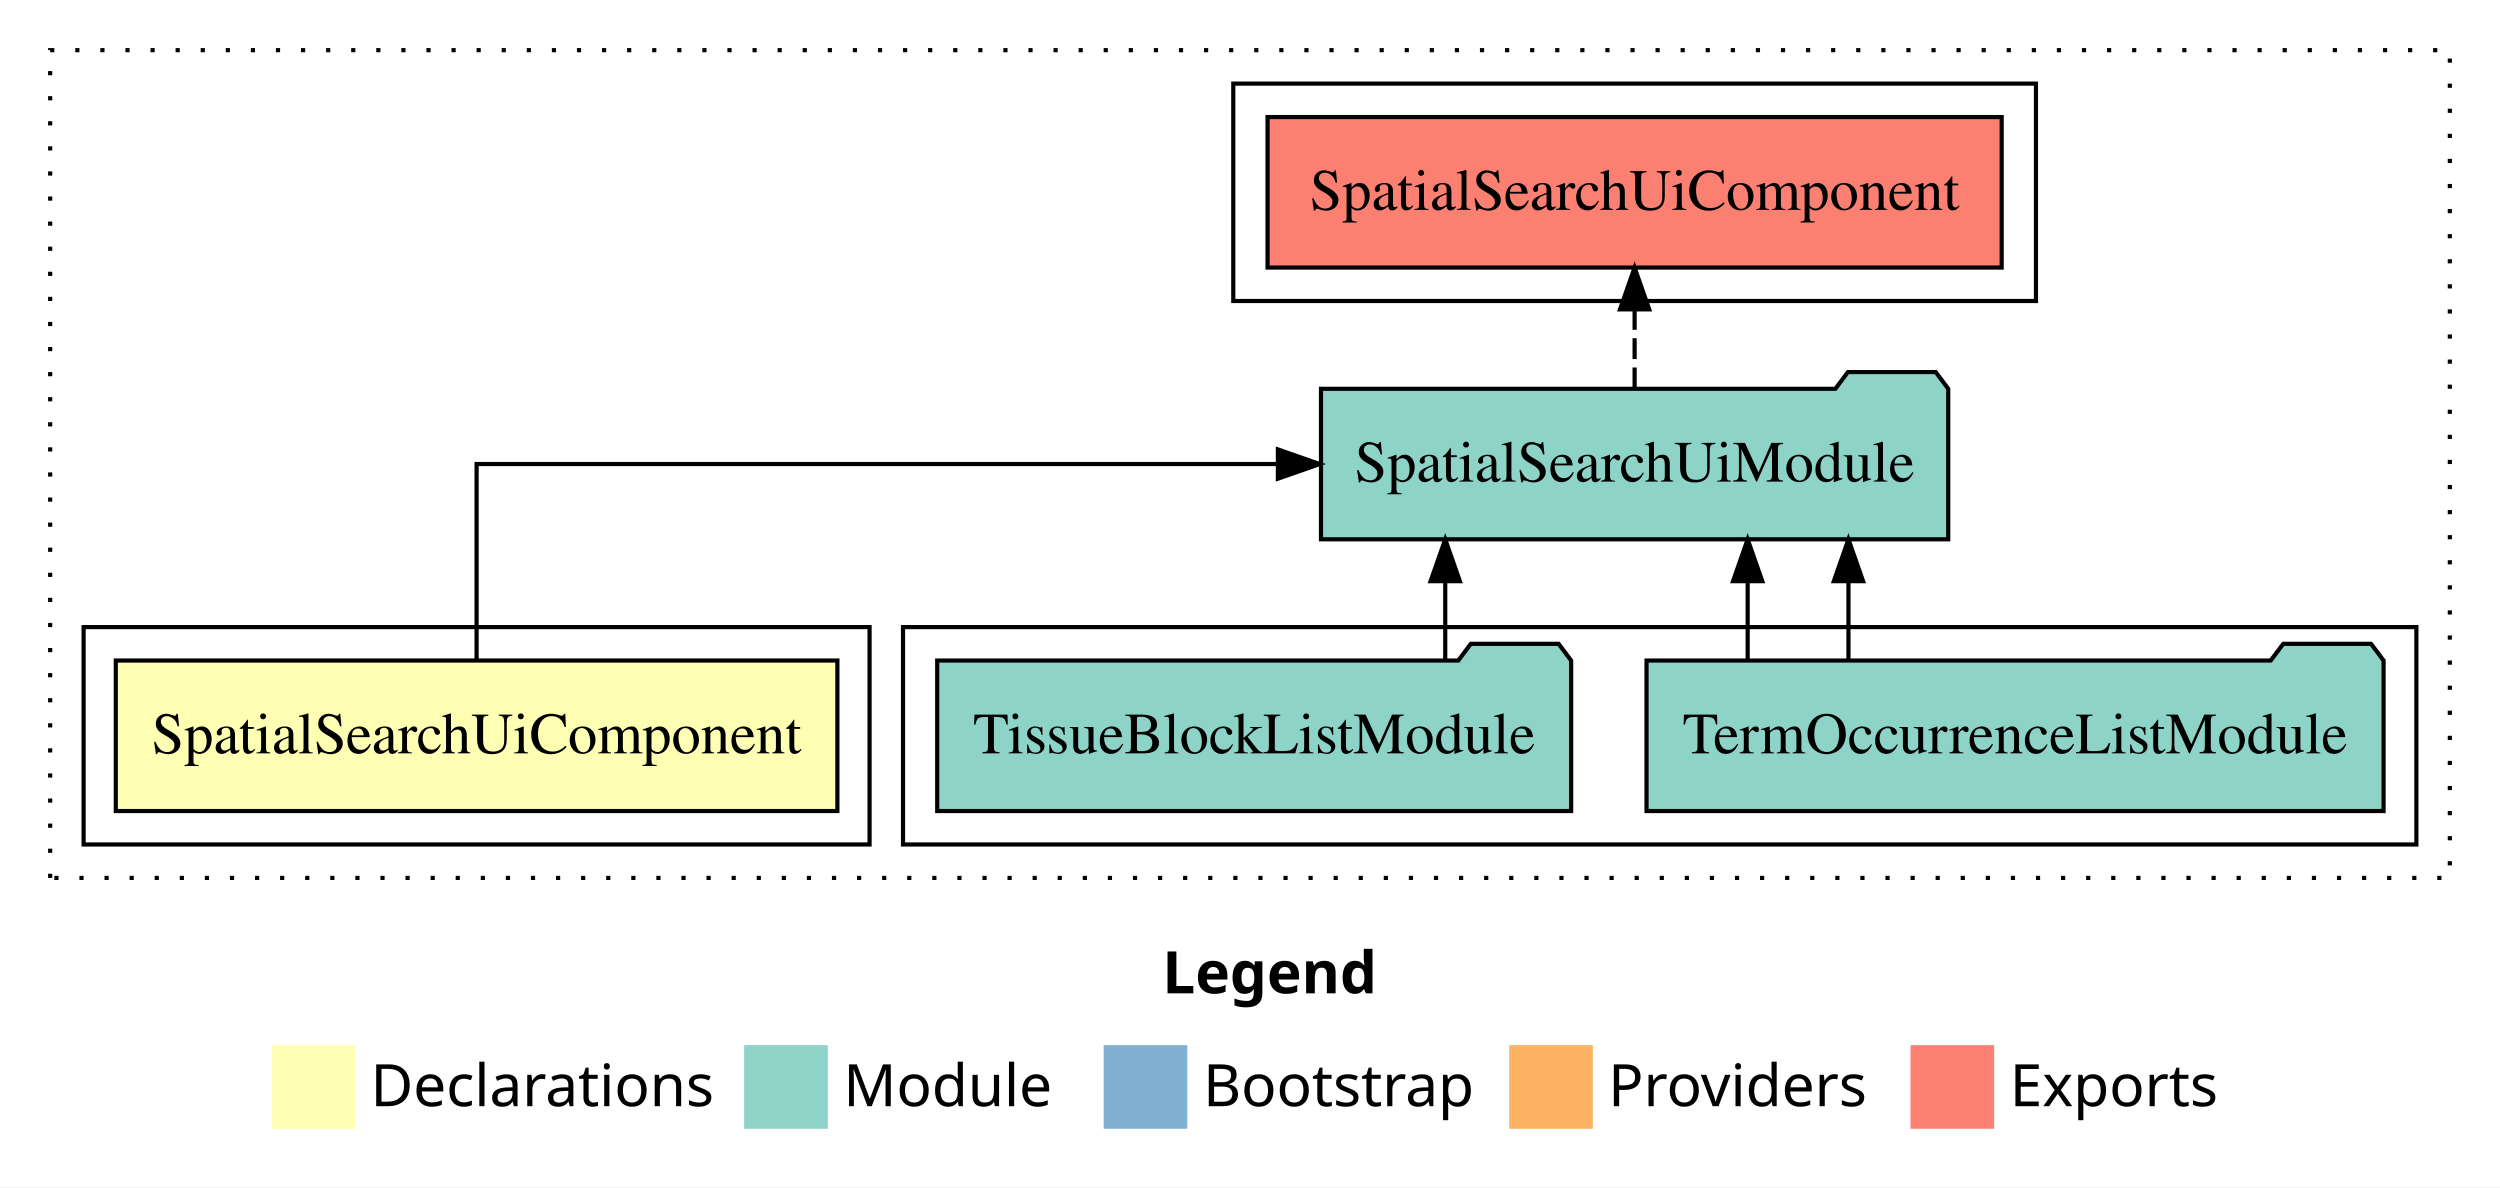
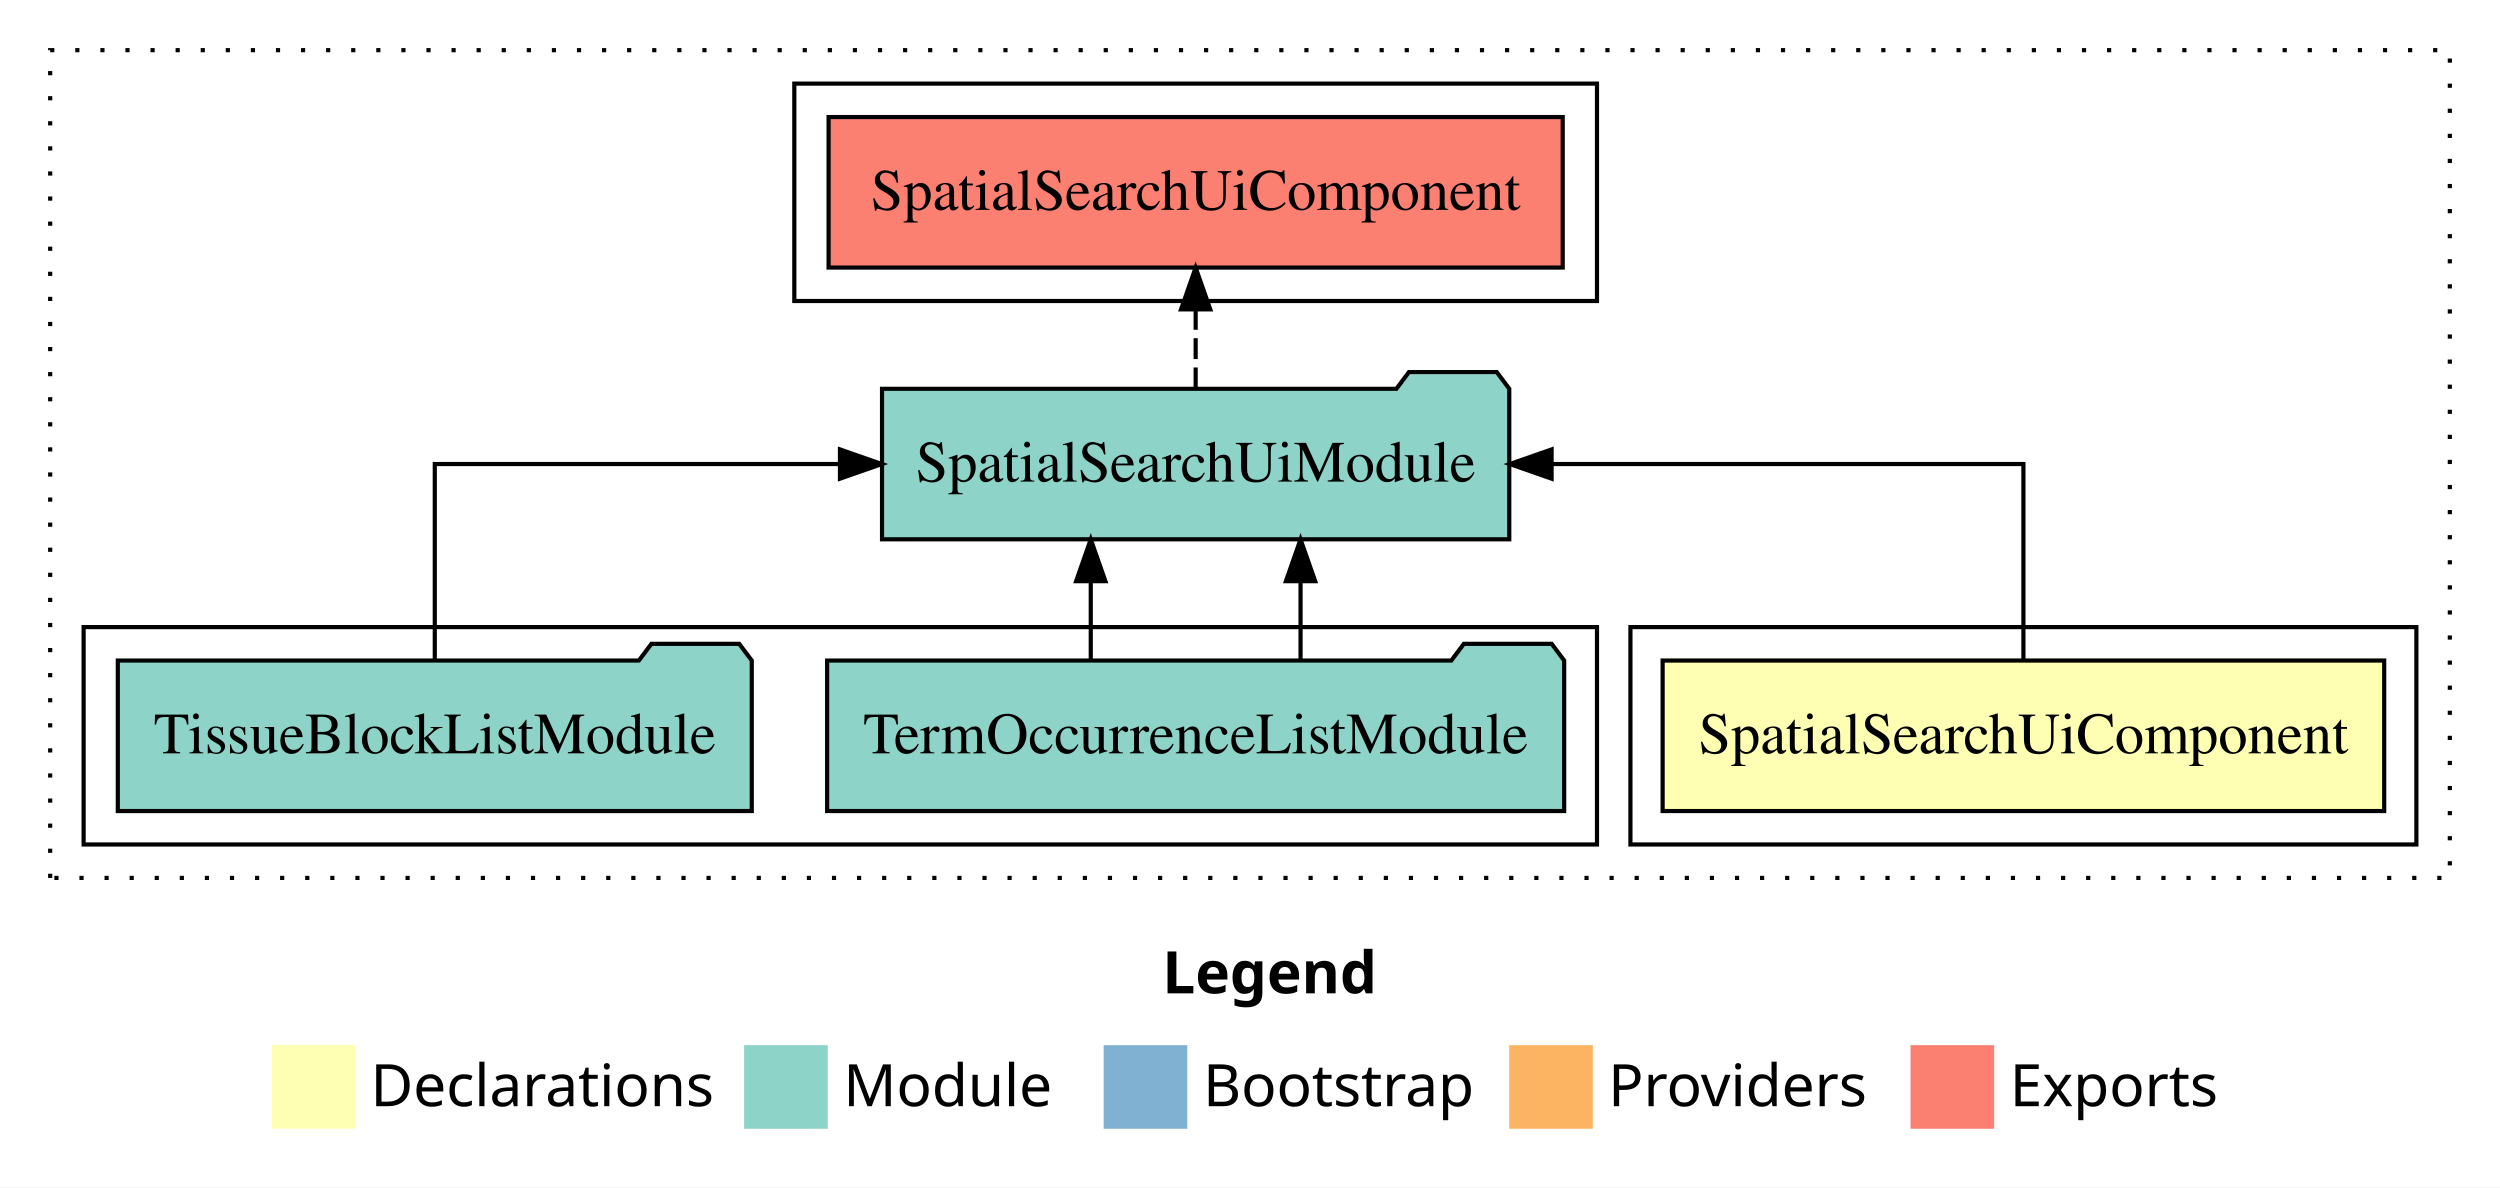
<svg xmlns="http://www.w3.org/2000/svg" width="598pt" height="284pt" viewBox="0.00 0.00 598.00 284.00">
  <g id="graph0" class="graph" transform="scale(1 1) rotate(0) translate(4 280)">
    <polygon fill="white" stroke="transparent" points="-4,4 -4,-280 594,-280 594,4 -4,4" />
    <text text-anchor="start" x="274.01" y="-42.4" font-family="Times-12" font-weight="bold" font-size="14.00">Legend</text>
    <polygon fill="#ffffb3" stroke="transparent" points="61,-10 61,-30 81,-30 81,-10 61,-10" />
    <text text-anchor="start" x="84.63" y="-15.4" font-family="Times-12" font-size="14.00">  Declarations</text>
    <polygon fill="#8dd3c7" stroke="transparent" points="174,-10 174,-30 194,-30 194,-10 174,-10" />
    <text text-anchor="start" x="197.73" y="-15.4" font-family="Times-12" font-size="14.00">  Module</text>
    <polygon fill="#80b1d3" stroke="transparent" points="260,-10 260,-30 280,-30 280,-10 260,-10" />
    <text text-anchor="start" x="283.78" y="-15.4" font-family="Times-12" font-size="14.00">  Bootstrap</text>
    <polygon fill="#fdb462" stroke="transparent" points="357,-10 357,-30 377,-30 377,-10 357,-10" />
    <text text-anchor="start" x="380.67" y="-15.4" font-family="Times-12" font-size="14.00">  Providers</text>
    <polygon fill="#fb8072" stroke="transparent" points="453,-10 453,-30 473,-30 473,-10 453,-10" />
    <text text-anchor="start" x="476.73" y="-15.4" font-family="Times-12" font-size="14.00">  Exports</text>
    <g id="clust1" class="cluster">
      <polygon fill="none" stroke="black" stroke-dasharray="1,5" points="8,-70 8,-268 582,-268 582,-70 8,-70" />
    </g>
+     <g id="clust2" class="cluster">
+       <polygon fill="none" stroke="black" points="386,-78 386,-130 574,-130 574,-78 386,-78" />
+     </g>
    <g id="clust4" class="cluster">
-       <polygon fill="none" stroke="black" points="212,-78 212,-130 574,-130 574,-78 212,-78" />
+       <polygon fill="none" stroke="black" points="16,-78 16,-130 378,-130 378,-78 16,-78" />
    </g>
    <g id="clust5" class="cluster">
-       <polygon fill="none" stroke="black" points="291,-208 291,-260 483,-260 483,-208 291,-208" />
-     </g>
-     <g id="clust2" class="cluster">
-       <polygon fill="none" stroke="black" points="16,-78 16,-130 204,-130 204,-78 16,-78" />
+       <polygon fill="none" stroke="black" points="186,-208 186,-260 378,-260 378,-208 186,-208" />
    </g>
    <g id="node1" class="node">
-       <polygon fill="#ffffb3" stroke="black" points="196.3,-122 23.7,-122 23.7,-86 196.3,-86 196.3,-122" />
-       <text text-anchor="middle" x="110" y="-99.8" font-family="Times,serif" font-size="14.00">SpatialSearchUiComponent</text>
+       <polygon fill="#ffffb3" stroke="black" points="566.3,-122 393.7,-122 393.7,-86 566.3,-86 566.3,-122" />
+       <text text-anchor="middle" x="480" y="-99.8" font-family="Times,serif" font-size="14.00">SpatialSearchUiComponent</text>
    </g>
    <g id="node2" class="node">
-       <polygon fill="#8dd3c7" stroke="black" points="462.02,-187 459.02,-191 438.02,-191 435.02,-187 311.98,-187 311.98,-151 462.02,-151 462.02,-187" />
-       <text text-anchor="middle" x="387" y="-164.8" font-family="Times,serif" font-size="14.00">SpatialSearchUiModule</text>
+       <polygon fill="#8dd3c7" stroke="black" points="357.02,-187 354.02,-191 333.02,-191 330.02,-187 206.98,-187 206.98,-151 357.02,-151 357.02,-187" />
+       <text text-anchor="middle" x="282" y="-164.8" font-family="Times,serif" font-size="14.00">SpatialSearchUiModule</text>
    </g>
    <g id="edge1" class="edge">
-       <path fill="none" stroke="black" d="M110,-122.11C110,-141.34 110,-169 110,-169 110,-169 301.67,-169 301.67,-169" />
-       <polygon fill="black" stroke="black" points="301.67,-172.5 311.67,-169 301.67,-165.5 301.67,-172.5" />
+       <path fill="none" stroke="black" d="M480,-122.11C480,-141.34 480,-169 480,-169 480,-169 367.14,-169 367.14,-169" />
+       <polygon fill="black" stroke="black" points="367.14,-165.5 357.14,-169 367.14,-172.5 367.14,-165.5" />
    </g>
    <g id="node5" class="node">
-       <polygon fill="#fb8072" stroke="black" points="474.8,-252 299.2,-252 299.2,-216 474.8,-216 474.8,-252" />
-       <text text-anchor="middle" x="387" y="-229.8" font-family="Times,serif" font-size="14.00">SpatialSearchUiComponent </text>
+       <polygon fill="#fb8072" stroke="black" points="369.8,-252 194.2,-252 194.2,-216 369.8,-216 369.8,-252" />
+       <text text-anchor="middle" x="282" y="-229.8" font-family="Times,serif" font-size="14.00">SpatialSearchUiComponent </text>
    </g>
    <g id="edge5" class="edge">
-       <path fill="none" stroke="black" stroke-dasharray="5,2" d="M387,-187.11C387,-187.11 387,-205.99 387,-205.99" />
-       <polygon fill="black" stroke="black" points="383.5,-205.99 387,-215.99 390.5,-205.99 383.5,-205.99" />
+       <path fill="none" stroke="black" stroke-dasharray="5,2" d="M282,-187.11C282,-187.11 282,-205.99 282,-205.99" />
+       <polygon fill="black" stroke="black" points="278.5,-205.99 282,-215.99 285.5,-205.99 278.5,-205.99" />
    </g>
    <g id="node3" class="node">
-       <polygon fill="#8dd3c7" stroke="black" points="566.15,-122 563.15,-126 542.15,-126 539.15,-122 389.85,-122 389.85,-86 566.15,-86 566.15,-122" />
-       <text text-anchor="middle" x="478" y="-99.8" font-family="Times,serif" font-size="14.00">TermOccurrenceListModule</text>
+       <polygon fill="#8dd3c7" stroke="black" points="370.15,-122 367.15,-126 346.15,-126 343.15,-122 193.85,-122 193.85,-86 370.15,-86 370.15,-122" />
+       <text text-anchor="middle" x="282" y="-99.8" font-family="Times,serif" font-size="14.00">TermOccurrenceListModule</text>
    </g>
    <g id="edge2" class="edge">
-       <path fill="none" stroke="black" d="M414.04,-122.11C414.04,-122.11 414.04,-140.99 414.04,-140.99" />
-       <polygon fill="black" stroke="black" points="410.54,-140.99 414.04,-150.99 417.54,-140.99 410.54,-140.99" />
+       <path fill="none" stroke="black" d="M256.91,-122.11C256.91,-122.11 256.91,-140.99 256.91,-140.99" />
+       <polygon fill="black" stroke="black" points="253.41,-140.99 256.91,-150.99 260.41,-140.99 253.41,-140.99" />
    </g>
    <g id="edge3" class="edge">
-       <path fill="none" stroke="black" d="M438.15,-122.11C438.15,-122.11 438.15,-140.99 438.15,-140.99" />
-       <polygon fill="black" stroke="black" points="434.65,-140.99 438.15,-150.99 441.65,-140.99 434.65,-140.99" />
+       <path fill="none" stroke="black" d="M307.09,-122.11C307.09,-122.11 307.09,-140.99 307.09,-140.99" />
+       <polygon fill="black" stroke="black" points="303.59,-140.99 307.09,-150.99 310.59,-140.99 303.59,-140.99" />
    </g>
    <g id="node4" class="node">
-       <polygon fill="#8dd3c7" stroke="black" points="371.82,-122 368.82,-126 347.82,-126 344.82,-122 220.18,-122 220.18,-86 371.82,-86 371.82,-122" />
-       <text text-anchor="middle" x="296" y="-99.8" font-family="Times,serif" font-size="14.00">TissueBlockListModule</text>
+       <polygon fill="#8dd3c7" stroke="black" points="175.82,-122 172.82,-126 151.82,-126 148.82,-122 24.18,-122 24.18,-86 175.82,-86 175.82,-122" />
+       <text text-anchor="middle" x="100" y="-99.8" font-family="Times,serif" font-size="14.00">TissueBlockListModule</text>
    </g>
    <g id="edge4" class="edge">
-       <path fill="none" stroke="black" d="M341.7,-122.11C341.7,-122.11 341.7,-140.99 341.7,-140.99" />
-       <polygon fill="black" stroke="black" points="338.2,-140.99 341.7,-150.99 345.2,-140.99 338.2,-140.99" />
+       <path fill="none" stroke="black" d="M100,-122.11C100,-141.34 100,-169 100,-169 100,-169 196.92,-169 196.92,-169" />
+       <polygon fill="black" stroke="black" points="196.92,-172.5 206.92,-169 196.92,-165.5 196.92,-172.5" />
    </g>
  </g>
</svg>
